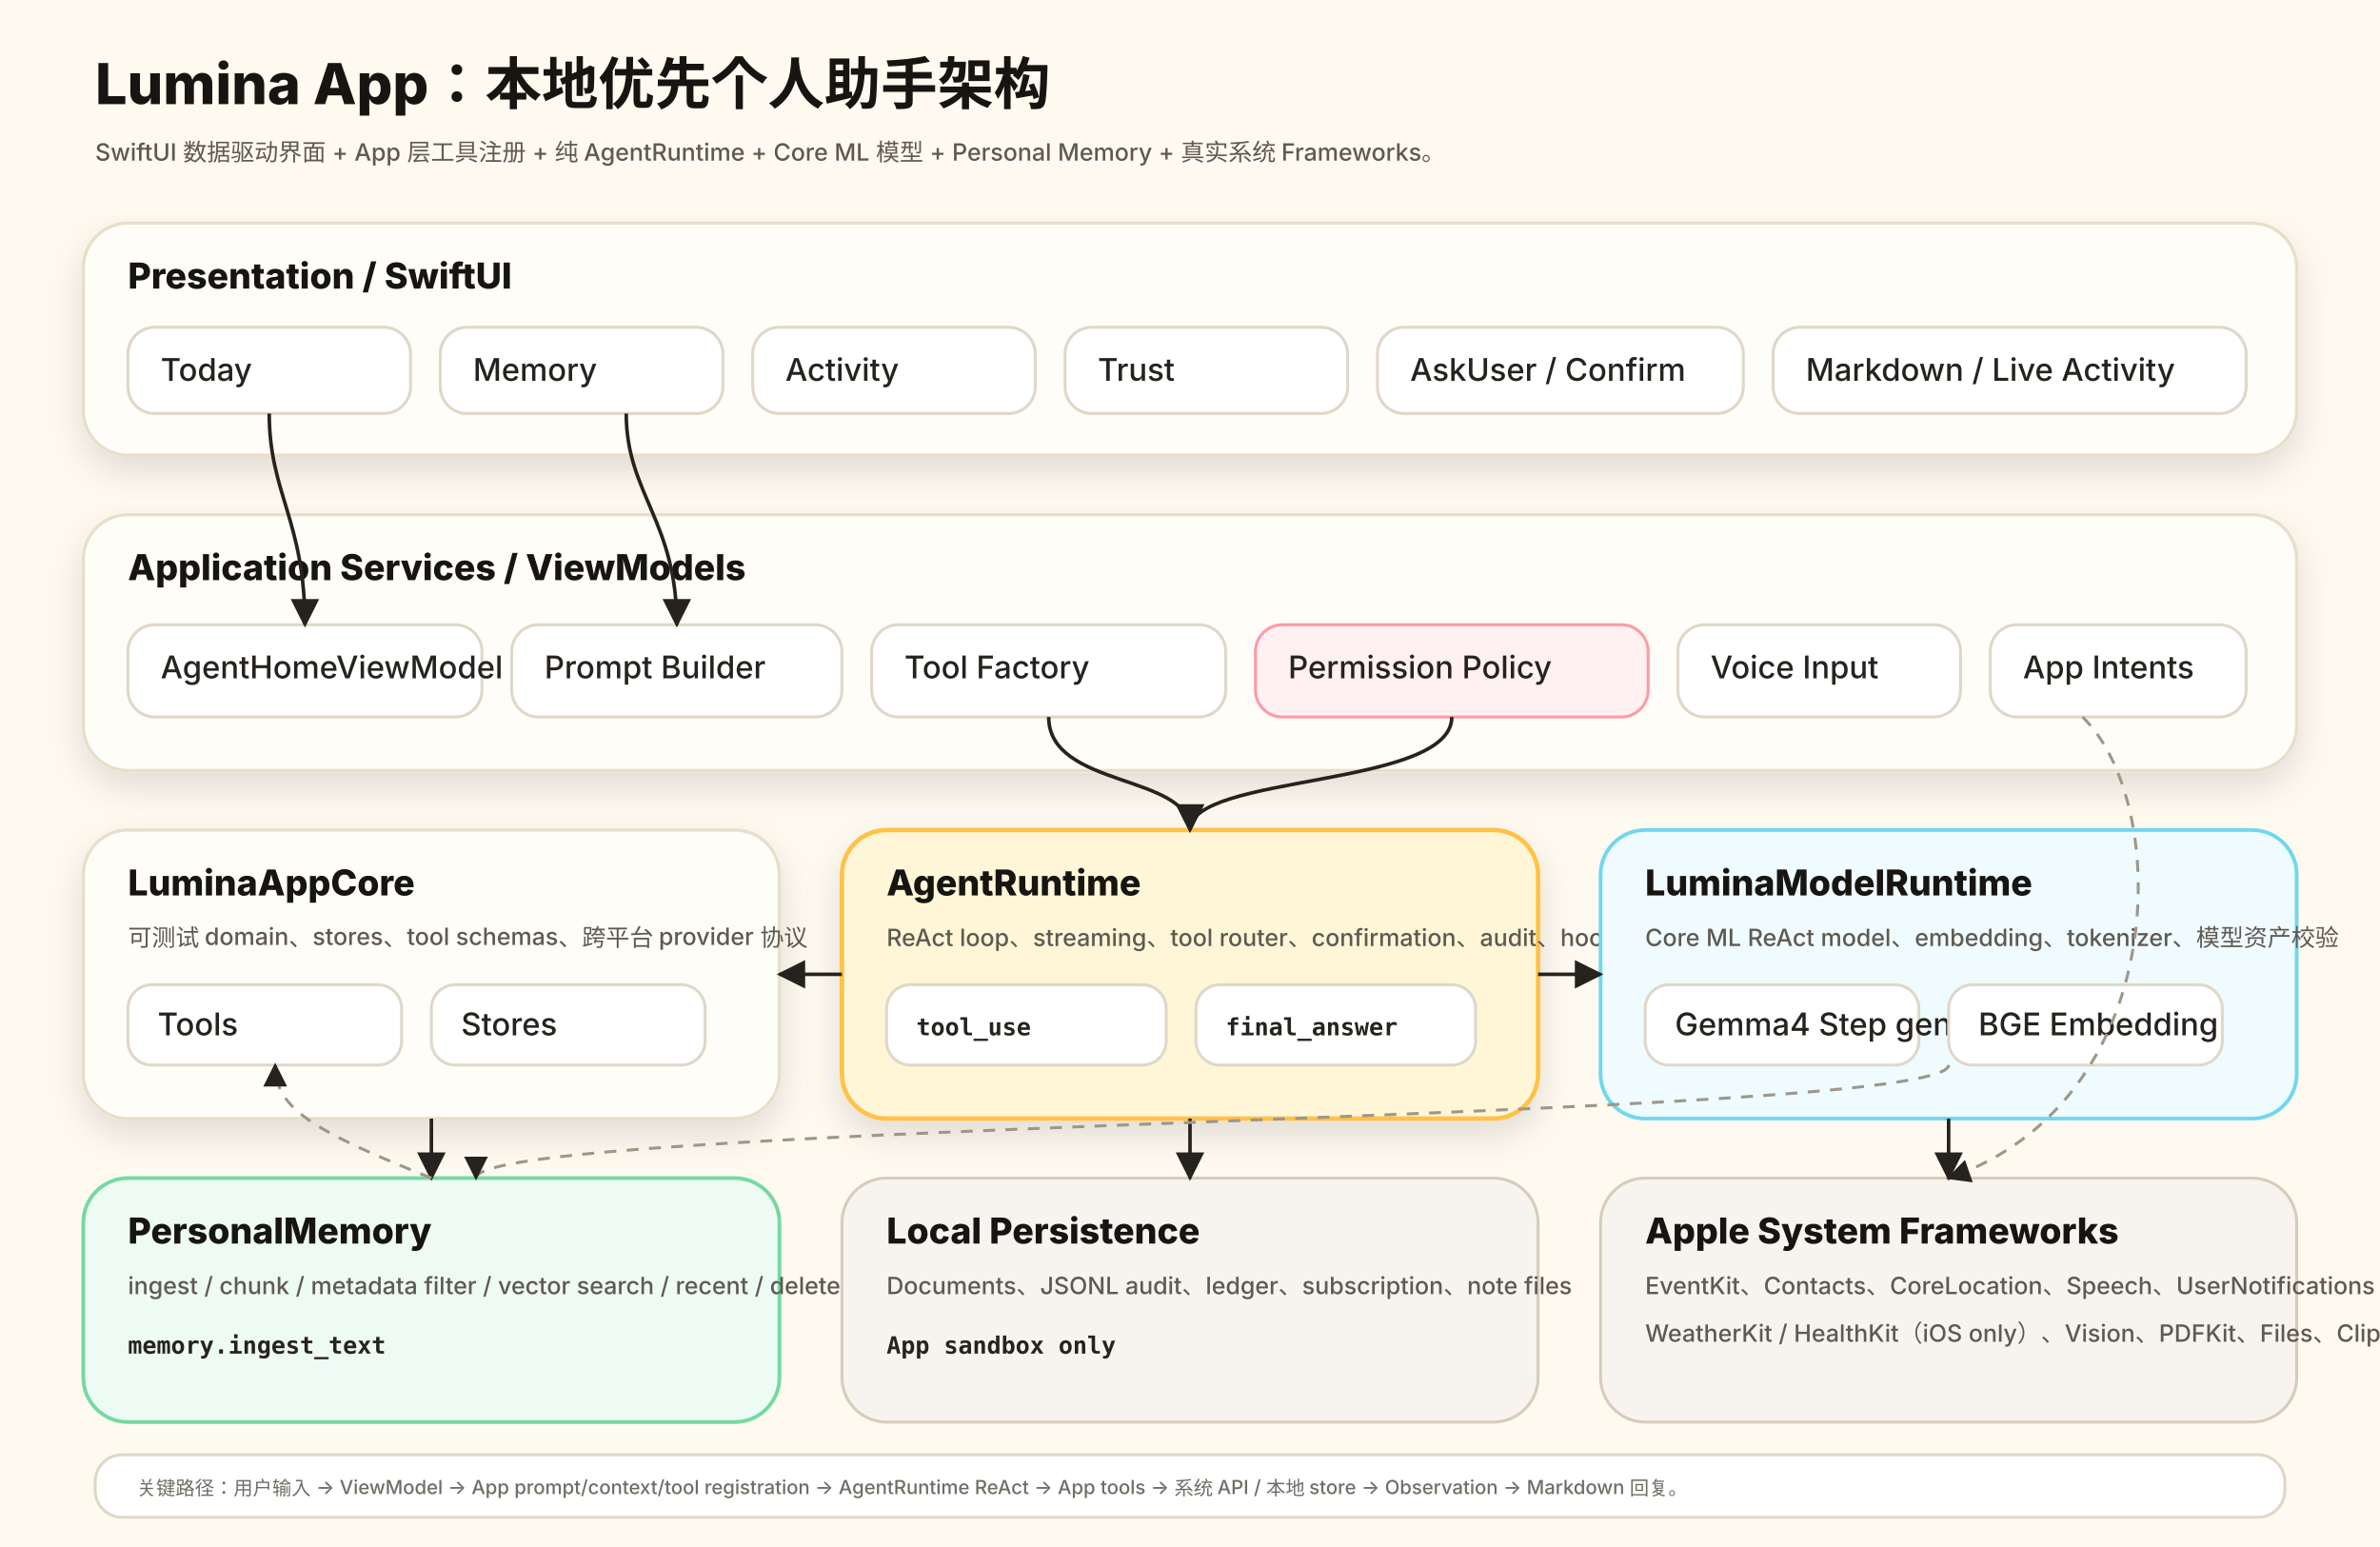
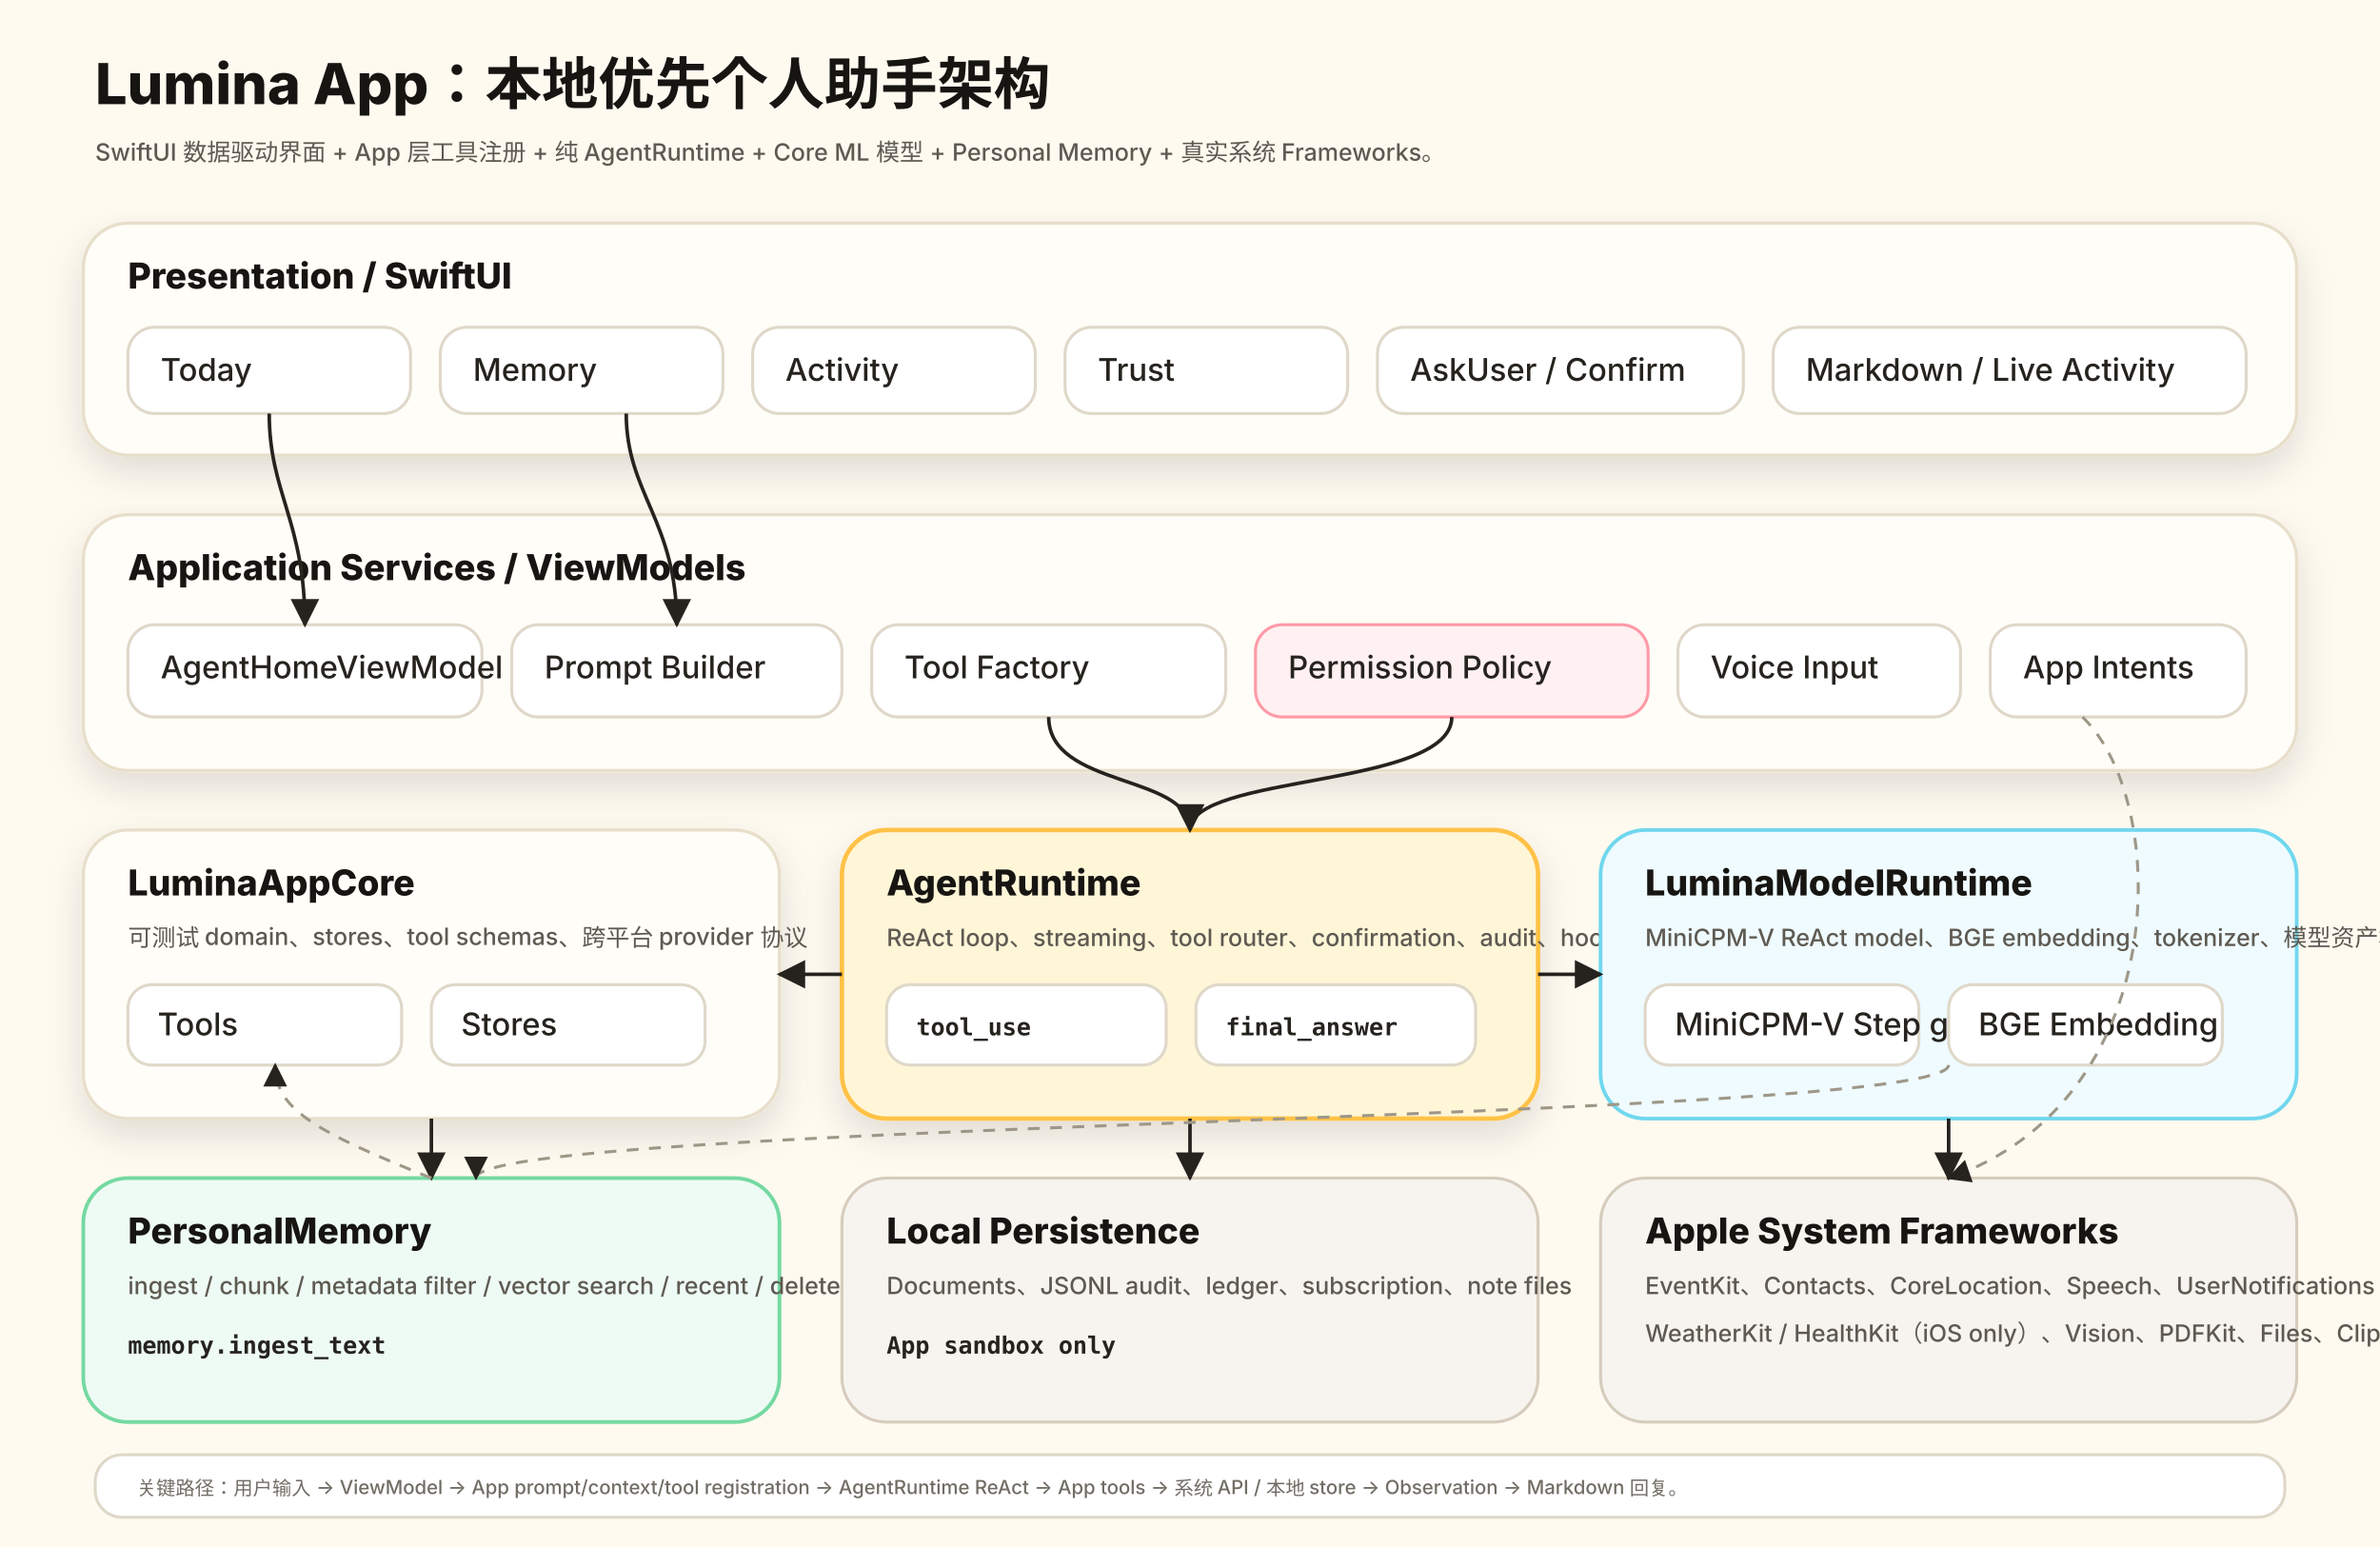
<svg xmlns="http://www.w3.org/2000/svg" width="1600" height="1040" viewBox="0 0 1600 1040" role="img" aria-labelledby="title desc">
  <defs>
    <marker id="arrow" viewBox="0 0 10 10" refX="9" refY="5" markerWidth="8" markerHeight="8" orient="auto-start-reverse">
      <path d="M 0 0 L 10 5 L 0 10 z" fill="#26231f" />
    </marker>
    <filter id="shadow" x="-10%" y="-10%" width="120%" height="130%">
      <feDropShadow dx="0" dy="10" stdDeviation="12" flood-color="#1d1a15" flood-opacity="0.12" />
    </filter>
    <style>
      .bg { fill: #fffaf0; }
      .layer { fill: #fffdf7; stroke: #e7dfcb; stroke-width: 2.2; filter: url(#shadow); }
      .runtime { fill: #fff6d8; stroke: #ffc247; stroke-width: 3; filter: url(#shadow); }
      .memory { fill: #eefbf4; stroke: #74d9a1; stroke-width: 2.5; }
      .model { fill: #effbff; stroke: #70d7ee; stroke-width: 2.5; }
      .system { fill: #f7f4ef; stroke: #d6ccbd; stroke-width: 2; }
      .ui { fill: #ffffff; stroke: #dfd8c9; stroke-width: 2; }
      .secure { fill: #fff0f1; stroke: #ff9aa7; stroke-width: 2; }
      .text { font: 500 21px -apple-system, BlinkMacSystemFont, "PingFang SC", "Segoe UI", sans-serif; fill: #26231f; }
      .small { font: 500 16px -apple-system, BlinkMacSystemFont, "PingFang SC", "Segoe UI", sans-serif; fill: #5e5a52; }
      .tiny { font: 500 13px -apple-system, BlinkMacSystemFont, "PingFang SC", "Segoe UI", sans-serif; fill: #716d65; }
      .title { font: 800 38px -apple-system, BlinkMacSystemFont, "PingFang SC", "Segoe UI", sans-serif; fill: #171512; }
      .section { font: 800 24px -apple-system, BlinkMacSystemFont, "PingFang SC", "Segoe UI", sans-serif; fill: #171512; }
      .mono { font: 700 16px "SF Mono", Menlo, Consolas, monospace; fill: #26231f; }
      .line { stroke: #26231f; stroke-width: 2.4; fill: none; marker-end: url(#arrow); }
      .softline { stroke: #9e9788; stroke-width: 2; fill: none; stroke-dasharray: 8 7; marker-end: url(#arrow); }
    </style>
  </defs>
  <rect class="bg" width="1600" height="1040" />
  <text x="64" y="70" class="title">Lumina App：本地优先个人助手架构</text>
  <text x="64" y="108" class="small">SwiftUI 数据驱动界面 + App 层工具注册 + 纯 AgentRuntime + Core ML 模型 + Personal Memory + 真实系统 Frameworks。</text>
  <rect x="56" y="150" width="1488" height="156" rx="30" class="layer" />
  <text x="86" y="194" class="section">Presentation / SwiftUI</text>
  <rect x="86" y="220" width="190" height="58" rx="18" class="ui" />
  <text x="108" y="256" class="text">Today</text>
  <rect x="296" y="220" width="190" height="58" rx="18" class="ui" />
  <text x="318" y="256" class="text">Memory</text>
  <rect x="506" y="220" width="190" height="58" rx="18" class="ui" />
  <text x="528" y="256" class="text">Activity</text>
  <rect x="716" y="220" width="190" height="58" rx="18" class="ui" />
  <text x="738" y="256" class="text">Trust</text>
  <rect x="926" y="220" width="246" height="58" rx="18" class="ui" />
  <text x="948" y="256" class="text">AskUser / Confirm</text>
  <rect x="1192" y="220" width="318" height="58" rx="18" class="ui" />
  <text x="1214" y="256" class="text">Markdown / Live Activity</text>
  <rect x="56" y="346" width="1488" height="172" rx="30" class="layer" />
  <text x="86" y="390" class="section">Application Services / ViewModels</text>
  <rect x="86" y="420" width="238" height="62" rx="18" class="ui" />
  <text x="108" y="456" class="text">AgentHomeViewModel</text>
  <rect x="344" y="420" width="222" height="62" rx="18" class="ui" />
  <text x="366" y="456" class="text">Prompt Builder</text>
  <rect x="586" y="420" width="238" height="62" rx="18" class="ui" />
  <text x="608" y="456" class="text">Tool Factory</text>
  <rect x="844" y="420" width="264" height="62" rx="18" class="secure" />
  <text x="866" y="456" class="text">Permission Policy</text>
  <rect x="1128" y="420" width="190" height="62" rx="18" class="ui" />
  <text x="1150" y="456" class="text">Voice Input</text>
  <rect x="1338" y="420" width="172" height="62" rx="18" class="ui" />
  <text x="1360" y="456" class="text">App Intents</text>
  <rect x="56" y="558" width="468" height="194" rx="30" class="layer" />
  <text x="86" y="602" class="section">LuminaAppCore</text>
  <text x="86" y="636" class="small">可测试 domain、stores、tool schemas、跨平台 provider 协议</text>
  <rect x="86" y="662" width="184" height="54" rx="16" class="ui" />
  <text x="106" y="696" class="text">Tools</text>
  <rect x="290" y="662" width="184" height="54" rx="16" class="ui" />
  <text x="310" y="696" class="text">Stores</text>
  <rect x="566" y="558" width="468" height="194" rx="30" class="runtime" />
  <text x="596" y="602" class="section">AgentRuntime</text>
  <text x="596" y="636" class="small">ReAct loop、streaming、tool router、confirmation、audit、hooks</text>
  <rect x="596" y="662" width="188" height="54" rx="16" class="ui" />
  <text x="616" y="696" class="mono">tool_use</text>
  <rect x="804" y="662" width="188" height="54" rx="16" class="ui" />
  <text x="824" y="696" class="mono">final_answer</text>
  <rect x="1076" y="558" width="468" height="194" rx="30" class="model" />
  <text x="1106" y="602" class="section">LuminaModelRuntime</text>
-   <text x="1106" y="636" class="small">Core ML ReAct model、embedding、tokenizer、模型资产校验</text>
+   <text x="1106" y="636" class="small">MiniCPM-V ReAct model、BGE embedding、tokenizer、模型资产校验</text>
  <rect x="1106" y="662" width="184" height="54" rx="16" class="ui" />
-   <text x="1126" y="696" class="text">Gemma4 Step generator</text>
+   <text x="1126" y="696" class="text">MiniCPM-V Step generator</text>
  <rect x="1310" y="662" width="184" height="54" rx="16" class="ui" />
  <text x="1330" y="696" class="text">BGE Embedding</text>
  <rect x="56" y="792" width="468" height="164" rx="30" class="memory" />
  <text x="86" y="836" class="section">PersonalMemory</text>
  <text x="86" y="870" class="small">ingest / chunk / metadata filter / vector search / recent / delete</text>
  <text x="86" y="910" class="mono">memory.ingest_text</text>
  <rect x="566" y="792" width="468" height="164" rx="30" class="system" />
  <text x="596" y="836" class="section">Local Persistence</text>
  <text x="596" y="870" class="small">Documents、JSONL audit、ledger、subscription、note files</text>
  <text x="596" y="910" class="mono">App sandbox only</text>
  <rect x="1076" y="792" width="468" height="164" rx="30" class="system" />
  <text x="1106" y="836" class="section">Apple System Frameworks</text>
  <text x="1106" y="870" class="small">EventKit、Contacts、CoreLocation、Speech、UserNotifications</text>
  <text x="1106" y="902" class="small">WeatherKit / HealthKit（iOS only）、Vision、PDFKit、Files、Clipboard</text>
  <path class="line" d="M 181 278 C 181 332 205 350 205 420" />
  <path class="line" d="M 421 278 C 421 332 455 350 455 420" />
  <path class="line" d="M 976 482 C 976 530 800 520 800 558" />
  <path class="line" d="M 705 482 C 705 530 800 520 800 558" />
  <path class="line" d="M 800 752 C 800 778 800 770 800 792" />
  <path class="line" d="M 1034 655 L 1076 655" />
  <path class="line" d="M 566 655 L 524 655" />
  <path class="line" d="M 290 752 L 290 792" />
  <path class="line" d="M 1310 752 C 1310 775 1310 770 1310 792" />
  <path class="softline" d="M 1400 482 C 1460 540 1460 740 1310 792" />
  <path class="softline" d="M 1310 716 C 1310 754 320 754 320 792" />
  <path class="softline" d="M 290 792 C 210 760 185 745 185 716" />
  <rect x="64" y="978" width="1472" height="42" rx="18" class="ui" />
  <text x="92" y="1005" class="tiny">关键路径：用户输入 -&gt; ViewModel -&gt; App prompt/context/tool registration -&gt; AgentRuntime ReAct -&gt; App tools -&gt; 系统 API / 本地 store -&gt; Observation -&gt; Markdown 回复。</text>
</svg>
